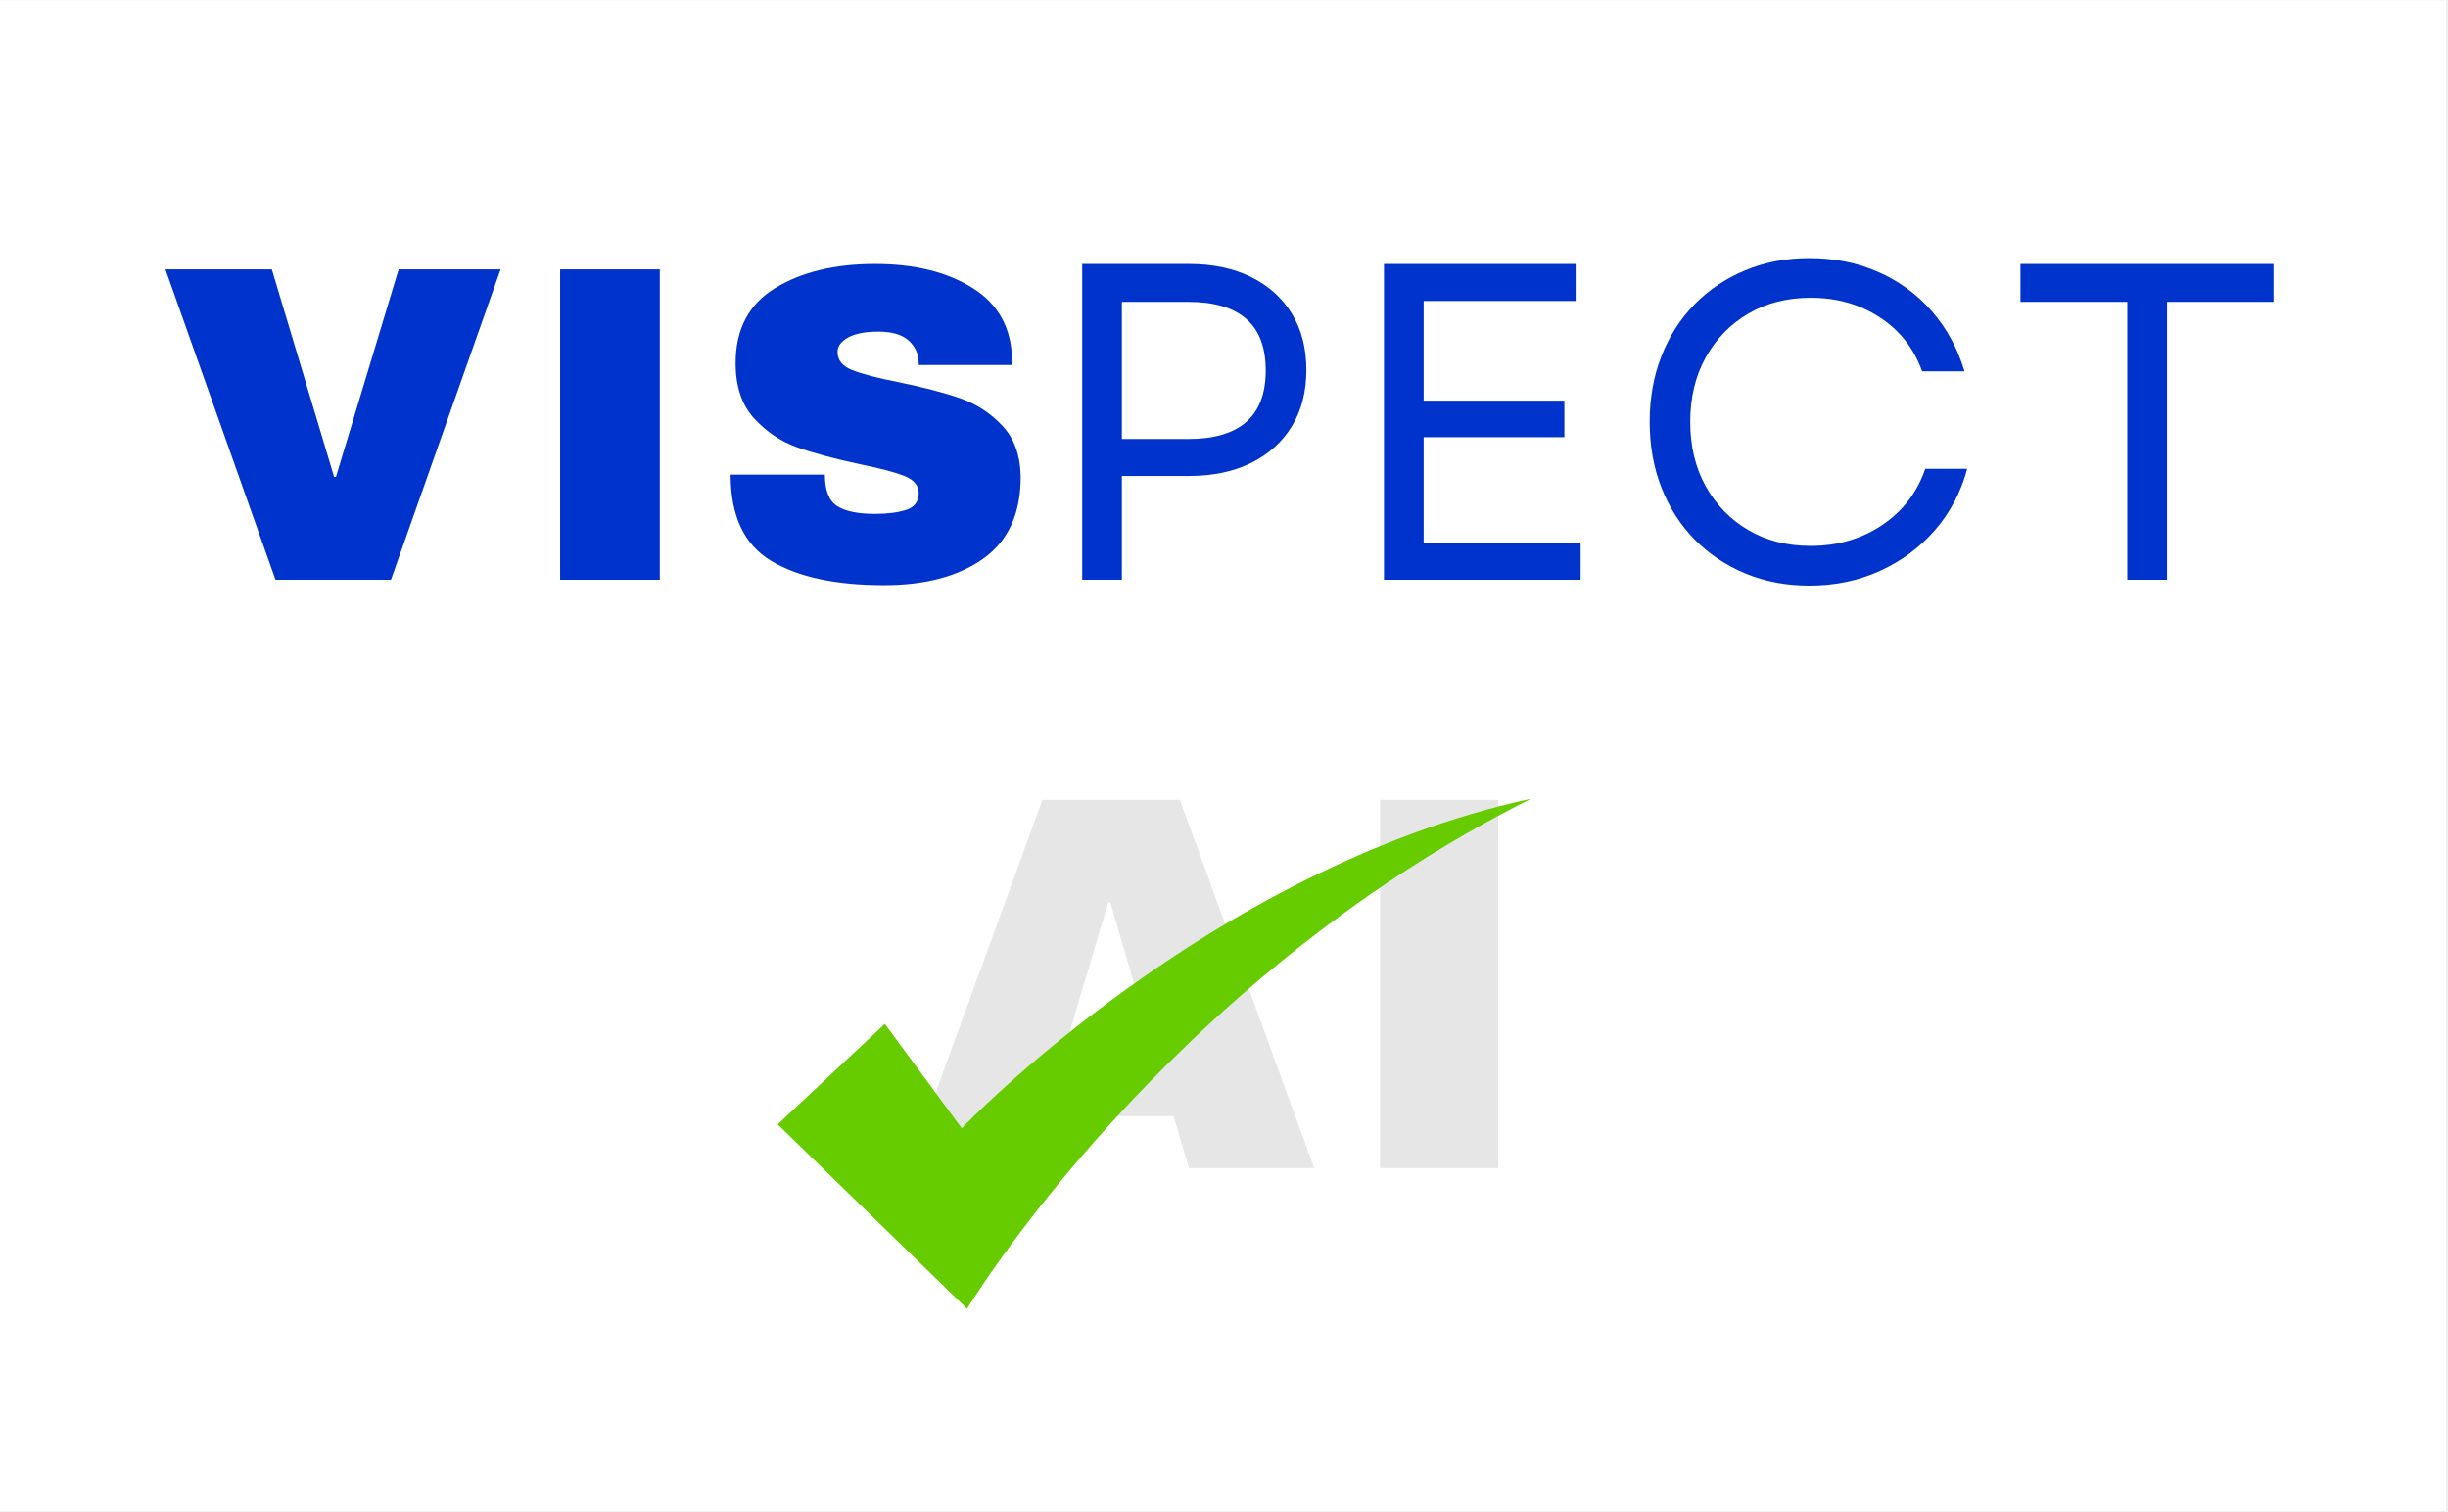
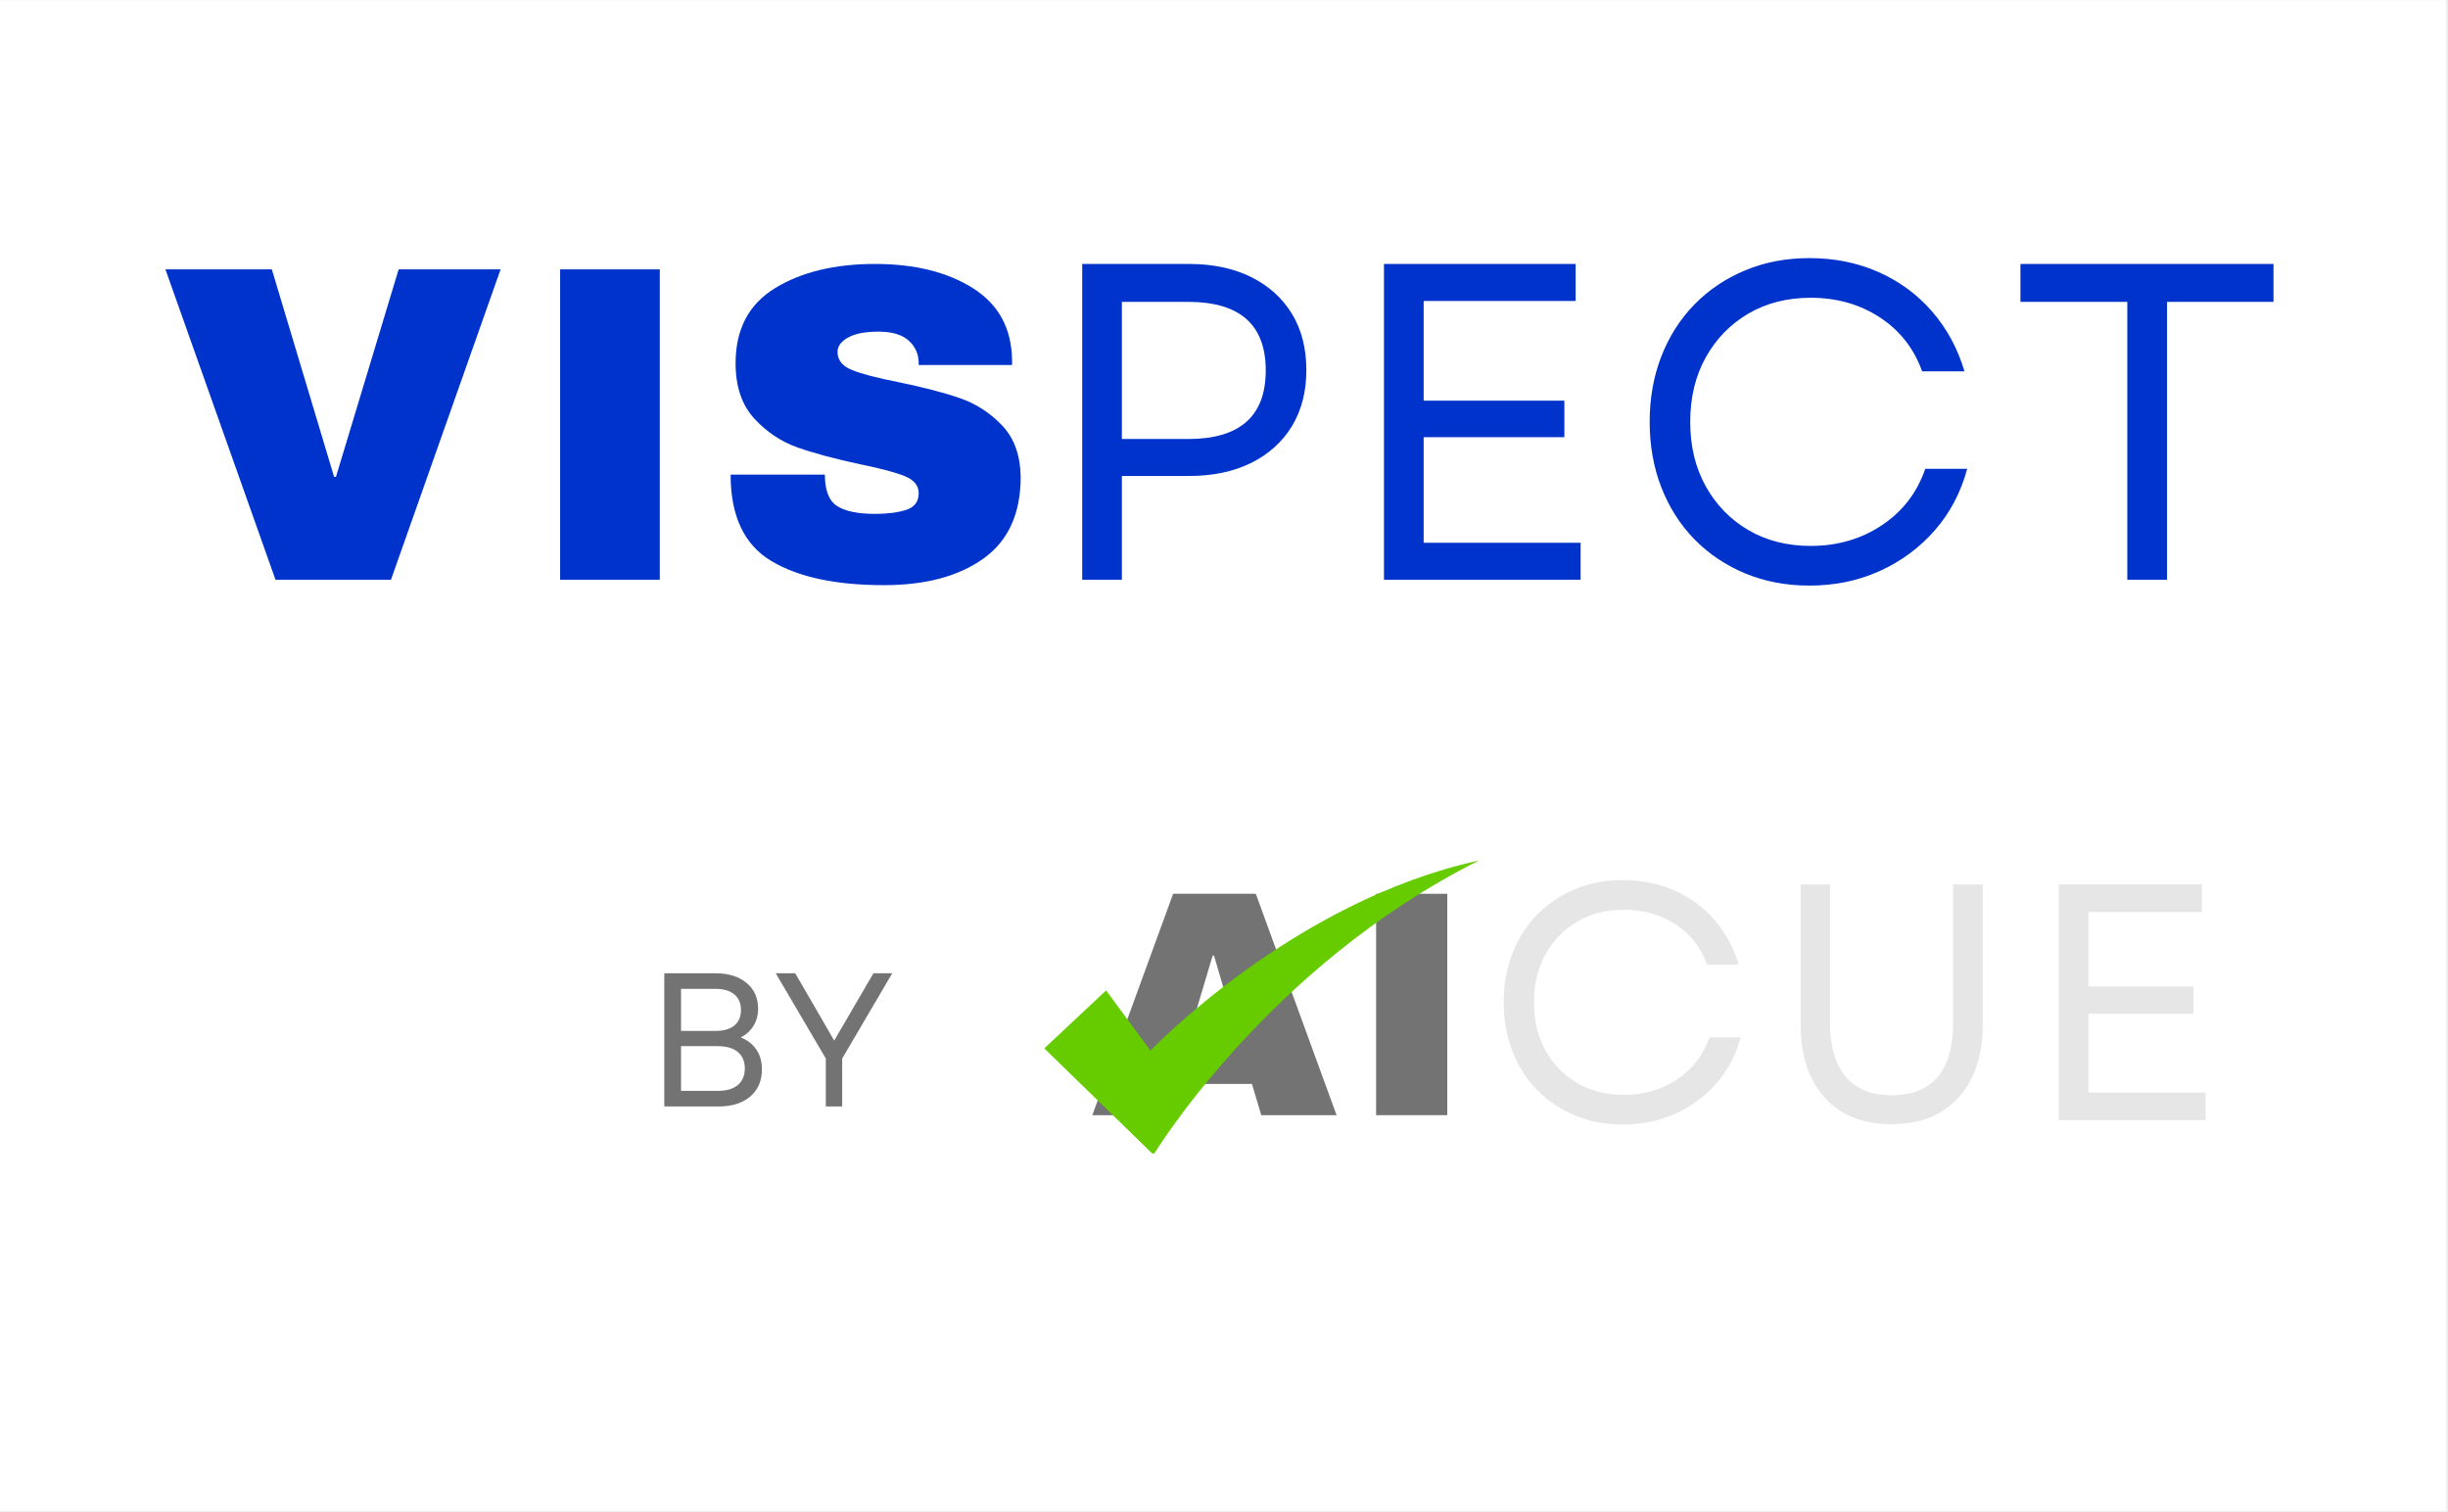
<svg xmlns="http://www.w3.org/2000/svg" width="810" zoomAndPan="magnify" viewBox="0 0 607.5 375" height="500" preserveAspectRatio="xMidYMid meet" version="1.0">
  <defs>
    <g />
-     <clipPath id="c5f49ad1fd">
+     <clipPath id="b700315143">
      <path d="M 0 0.152 L 607 0.152 L 607 374.844 L 0 374.844 Z M 0 0.152 " clip-rule="nonzero" />
    </clipPath>
-     <clipPath id="705a49895b">
-       <path d="M 192.938 198.184 L 380 198.184 L 380 324.828 L 192.938 324.828 Z M 192.938 198.184 " clip-rule="nonzero" />
+     <clipPath id="17cfdf6235">
+       <path d="M 259.125 213.535 L 367.035 213.535 L 367.035 286.227 L 259.125 286.227 Z M 259.125 213.535 " clip-rule="nonzero" />
    </clipPath>
  </defs>
-   <g clip-path="url(#c5f49ad1fd)">
+   <g clip-path="url(#b700315143)">
    <path fill="#ffffff" d="M 0 0.152 L 607 0.152 L 607 374.848 L 0 374.848 Z M 0 0.152 " fill-opacity="1" fill-rule="nonzero" />
    <path fill="#ffffff" d="M 0 0.152 L 607 0.152 L 607 374.848 L 0 374.848 Z M 0 0.152 " fill-opacity="1" fill-rule="nonzero" />
  </g>
-   <g fill="#e6e6e6" fill-opacity="1">
-     <g transform="translate(224.029, 289.8448)">
+   <g fill="#737373" fill-opacity="1">
+     <g transform="translate(270.2816, 276.7216)">
      <g>
-         <path d="M 71.031 0 L 67.188 -12.875 L 35.188 -12.875 L 31.344 0 L 1.328 0 L 34.656 -91.359 L 68.781 -91.359 L 102.109 0 Z M 41.297 -33.328 L 61.078 -33.328 L 51.516 -65.859 L 50.984 -65.859 Z M 41.297 -33.328 " />
+         <path d="M 42.719 0 L 40.406 -7.75 L 21.156 -7.75 L 18.844 0 L 0.797 0 L 20.844 -54.938 L 41.359 -54.938 L 61.406 0 Z M 24.828 -20.047 L 36.734 -20.047 L 30.984 -39.609 L 30.656 -39.609 Z M 24.828 -20.047 " />
      </g>
    </g>
  </g>
-   <g fill="#e6e6e6" fill-opacity="1">
-     <g transform="translate(331.313, 289.8448)">
+   <g fill="#737373" fill-opacity="1">
+     <g transform="translate(334.7968, 276.7216)">
      <g>
-         <path d="M 11.156 0 L 11.156 -91.359 L 40.5 -91.359 L 40.5 0 Z M 11.156 0 " />
+         <path d="M 6.703 0 L 6.703 -54.938 L 24.359 -54.938 L 24.359 0 Z M 6.703 0 " />
      </g>
    </g>
  </g>
-   <g clip-path="url(#705a49895b)">
-     <path fill="#66cc00" d="M 239.988 324.766 L 192.988 279.008 L 219.586 254.062 L 238.672 279.969 C 238.672 279.969 300.031 215.527 379.996 198.184 C 288.805 243.816 239.988 324.766 239.988 324.766 Z M 239.988 324.766 " fill-opacity="1" fill-rule="nonzero" />
+   <g clip-path="url(#17cfdf6235)">
+     <path fill="#66cc00" d="M 286.266 286.551 L 259.152 260.152 L 274.496 245.766 L 285.504 260.707 C 285.504 260.707 320.898 223.539 367.02 213.535 C 314.422 239.855 286.266 286.551 286.266 286.551 Z M 286.266 286.551 " fill-opacity="1" fill-rule="nonzero" />
  </g>
  <g fill="#0033cc" fill-opacity="1">
    <g transform="translate(39.14836, 143.8579)">
      <g>
        <path d="M 29.219 0 L 1.906 -77.016 L 28.312 -77.016 L 43.766 -25.516 L 44.219 -25.516 L 59.781 -77.016 L 85.078 -77.016 L 57.875 0 Z M 29.219 0 " />
      </g>
    </g>
  </g>
  <g fill="#0033cc" fill-opacity="1">
    <g transform="translate(129.5961, 143.8579)">
      <g>
        <path d="M 9.406 0 L 9.406 -77.016 L 34.141 -77.016 L 34.141 0 Z M 9.406 0 " />
      </g>
    </g>
  </g>
  <g fill="#0033cc" fill-opacity="1">
    <g transform="translate(176.4991, 143.8579)">
      <g>
        <path d="M 40.641 -78.359 C 50.484 -78.359 58.578 -76.359 64.922 -72.359 C 71.266 -68.367 74.508 -62.457 74.656 -54.625 L 74.656 -53.281 L 51.484 -53.281 L 51.484 -53.734 C 51.484 -55.973 50.66 -57.836 49.016 -59.328 C 47.379 -60.816 44.883 -61.562 41.531 -61.562 C 38.25 -61.562 35.727 -61.078 33.969 -60.109 C 32.219 -59.141 31.344 -57.945 31.344 -56.531 C 31.344 -54.508 32.535 -53.016 34.922 -52.047 C 37.305 -51.078 41.148 -50.07 46.453 -49.031 C 52.648 -47.758 57.742 -46.43 61.734 -45.047 C 65.723 -43.672 69.207 -41.414 72.188 -38.281 C 75.176 -35.145 76.711 -30.891 76.797 -25.516 C 76.797 -16.41 73.711 -9.656 67.547 -5.25 C 61.391 -0.852 53.164 1.344 42.875 1.344 C 30.852 1.344 21.504 -0.672 14.828 -4.703 C 8.148 -8.734 4.812 -15.859 4.812 -26.078 L 28.203 -26.078 C 28.203 -22.203 29.207 -19.609 31.219 -18.297 C 33.238 -16.992 36.379 -16.344 40.641 -16.344 C 43.766 -16.344 46.352 -16.676 48.406 -17.344 C 50.457 -18.02 51.484 -19.398 51.484 -21.484 C 51.484 -23.359 50.344 -24.758 48.062 -25.688 C 45.789 -26.625 42.082 -27.613 36.938 -28.656 C 30.664 -30 25.477 -31.395 21.375 -32.844 C 17.27 -34.301 13.688 -36.707 10.625 -40.062 C 7.57 -43.426 6.047 -47.984 6.047 -53.734 C 6.047 -62.16 9.312 -68.367 15.844 -72.359 C 22.375 -76.359 30.641 -78.359 40.641 -78.359 Z M 40.641 -78.359 " />
      </g>
    </g>
  </g>
  <g fill="#0033cc" fill-opacity="1">
    <g transform="translate(257.14, 143.8579)">
      <g>
        <path d="M 11.422 0 L 11.422 -78.359 L 37.953 -78.359 C 43.848 -78.359 48.977 -77.273 53.344 -75.109 C 57.707 -72.941 61.082 -69.898 63.469 -65.984 C 65.852 -62.066 67.047 -57.422 67.047 -52.047 C 67.047 -46.672 65.852 -42.023 63.469 -38.109 C 61.082 -34.191 57.707 -31.148 53.344 -28.984 C 48.977 -26.828 43.848 -25.75 37.953 -25.75 L 21.266 -25.75 L 21.266 0 Z M 21.266 -34.922 L 37.719 -34.922 C 50.551 -34.922 56.969 -40.594 56.969 -51.938 C 56.969 -63.281 50.551 -68.953 37.719 -68.953 L 21.266 -68.953 Z M 21.266 -34.922 " />
      </g>
    </g>
  </g>
  <g fill="#0033cc" fill-opacity="1">
    <g transform="translate(332.0281, 143.8579)">
      <g>
        <path d="M 11.422 0 L 11.422 -78.359 L 58.984 -78.359 L 58.984 -69.172 L 21.266 -69.172 L 21.266 -44.438 L 56.188 -44.438 L 56.188 -35.375 L 21.266 -35.375 L 21.266 -9.172 L 60.219 -9.172 L 60.219 0 Z M 11.422 0 " />
      </g>
    </g>
  </g>
  <g fill="#0033cc" fill-opacity="1">
    <g transform="translate(402.8863, 143.8579)">
      <g>
        <path d="M 46.125 1.453 C 40.375 1.453 35.07 0.445 30.219 -1.562 C 25.375 -3.582 21.176 -6.398 17.625 -10.016 C 14.082 -13.641 11.344 -17.93 9.406 -22.891 C 7.469 -27.848 6.5 -33.273 6.5 -39.172 C 6.5 -45.066 7.469 -50.492 9.406 -55.453 C 11.344 -60.422 14.082 -64.711 17.625 -68.328 C 21.176 -71.953 25.375 -74.77 30.219 -76.781 C 35.07 -78.801 40.375 -79.812 46.125 -79.812 C 52.312 -79.812 58 -78.672 63.188 -76.391 C 68.375 -74.117 72.812 -70.875 76.5 -66.656 C 80.195 -62.438 82.906 -57.457 84.625 -51.719 L 74.109 -51.719 C 72.086 -57.383 68.594 -61.844 63.625 -65.094 C 58.664 -68.344 52.941 -69.969 46.453 -69.969 C 40.629 -69.969 35.477 -68.66 31 -66.047 C 26.531 -63.43 23.004 -59.812 20.422 -55.188 C 17.848 -50.562 16.562 -45.223 16.562 -39.172 C 16.562 -33.129 17.848 -27.797 20.422 -23.172 C 23.004 -18.547 26.531 -14.926 31 -12.312 C 35.477 -9.695 40.629 -8.391 46.453 -8.391 C 53.098 -8.391 58.992 -10.102 64.141 -13.531 C 69.285 -16.969 72.867 -21.633 74.891 -27.531 L 85.297 -27.531 C 83.734 -21.719 81.066 -16.645 77.297 -12.312 C 73.523 -7.988 68.973 -4.613 63.641 -2.188 C 58.305 0.238 52.469 1.453 46.125 1.453 Z M 46.125 1.453 " />
      </g>
    </g>
  </g>
  <g fill="#0033cc" fill-opacity="1">
    <g transform="translate(497.5877, 143.8579)">
      <g>
        <path d="M 30.328 0 L 30.328 -68.953 L 3.812 -68.953 L 3.812 -78.359 L 66.609 -78.359 L 66.609 -68.953 L 40.188 -68.953 L 40.188 0 Z M 30.328 0 " />
      </g>
    </g>
  </g>
+   <g fill="#e6e6e6" fill-opacity="1">
+     <g transform="translate(368.3125, 277.9567)">
+       <g>
+         <path d="M 34.422 1.094 C 30.129 1.094 26.172 0.344 22.547 -1.156 C 18.93 -2.664 15.801 -4.77 13.156 -7.469 C 10.508 -10.176 8.461 -13.379 7.016 -17.078 C 5.566 -20.785 4.844 -24.836 4.844 -29.234 C 4.844 -33.641 5.566 -37.691 7.016 -41.391 C 8.461 -45.098 10.508 -48.301 13.156 -51 C 15.801 -53.707 18.93 -55.812 22.547 -57.312 C 26.172 -58.812 30.129 -59.562 34.422 -59.562 C 39.047 -59.562 43.289 -58.711 47.156 -57.016 C 51.031 -55.316 54.344 -52.895 57.094 -49.75 C 59.852 -46.602 61.875 -42.883 63.156 -38.594 L 55.312 -38.594 C 53.801 -42.832 51.191 -46.16 47.484 -48.578 C 43.785 -51.004 39.516 -52.219 34.672 -52.219 C 30.328 -52.219 26.484 -51.242 23.141 -49.297 C 19.797 -47.348 17.16 -44.645 15.234 -41.188 C 13.316 -37.738 12.359 -33.754 12.359 -29.234 C 12.359 -24.723 13.316 -20.738 15.234 -17.281 C 17.16 -13.832 19.797 -11.133 23.141 -9.188 C 26.484 -7.238 30.328 -6.266 34.672 -6.266 C 39.629 -6.266 44.031 -7.547 47.875 -10.109 C 51.719 -12.672 54.391 -16.148 55.891 -20.547 L 63.656 -20.547 C 62.488 -16.203 60.5 -12.414 57.688 -9.188 C 54.875 -5.957 51.473 -3.438 47.484 -1.625 C 43.504 0.188 39.148 1.094 34.422 1.094 Z M 34.422 1.094 " />
+       </g>
+     </g>
+   </g>
+   <g fill="#e6e6e6" fill-opacity="1">
+     <g transform="translate(438.9901, 277.9567)">
+       <g>
+         <path d="M 30.406 1 C 23.332 1 17.805 -1.195 13.828 -5.594 C 9.848 -10 7.859 -16.07 7.859 -23.812 L 7.859 -58.484 L 15.125 -58.484 L 15.125 -24.312 C 15.125 -18.352 16.43 -13.844 19.047 -10.781 C 21.66 -7.719 25.445 -6.188 30.406 -6.188 C 40.602 -6.188 45.703 -12.227 45.703 -24.312 L 45.703 -58.484 L 53.047 -58.484 L 53.047 -23.812 C 53.047 -16.07 51.039 -10 47.031 -5.594 C 43.02 -1.195 37.477 1 30.406 1 Z M 30.406 1 " />
+       </g>
+     </g>
+   </g>
+   <g fill="#e6e6e6" fill-opacity="1">
+     <g transform="translate(502.3994, 277.9567)">
+       <g>
+         <path d="M 8.516 0 L 8.516 -58.484 L 44.031 -58.484 L 44.031 -51.625 L 15.875 -51.625 L 15.875 -33.172 L 41.938 -33.172 L 41.938 -26.406 L 15.875 -26.406 L 15.875 -6.844 L 44.953 -6.844 L 44.953 0 Z M 8.516 0 " />
+       </g>
+     </g>
+   </g>
+   <g fill="#737373" fill-opacity="1">
+     <g transform="translate(160.038, 274.5647)">
+       <g>
+         <path d="M 4.812 0 L 4.812 -33.047 L 17.609 -33.047 C 20.785 -33.047 23.328 -32.25 25.234 -30.656 C 27.141 -29.07 28.094 -26.941 28.094 -24.266 C 28.094 -22.66 27.711 -21.242 26.953 -20.016 C 26.203 -18.785 25.148 -17.828 23.797 -17.141 C 25.492 -16.453 26.789 -15.43 27.688 -14.078 C 28.594 -12.723 29.047 -11.113 29.047 -9.25 C 29.047 -6.383 28.078 -4.125 26.141 -2.469 C 24.203 -0.82 21.562 0 18.219 0 Z M 8.969 -3.875 L 18.125 -3.875 C 20.27 -3.875 21.914 -4.359 23.062 -5.328 C 24.219 -6.305 24.797 -7.676 24.797 -9.438 C 24.797 -11.207 24.211 -12.57 23.047 -13.531 C 21.879 -14.488 20.223 -14.969 18.078 -14.969 L 8.969 -14.969 Z M 8.969 -18.75 L 17.516 -18.75 C 19.566 -18.75 21.133 -19.203 22.219 -20.109 C 23.301 -21.023 23.844 -22.301 23.844 -23.938 C 23.844 -25.602 23.289 -26.895 22.188 -27.812 C 21.094 -28.727 19.535 -29.188 17.516 -29.188 L 8.969 -29.188 Z M 8.969 -18.75 " />
+       </g>
+     </g>
+   </g>
+   <g fill="#737373" fill-opacity="1">
+     <g transform="translate(191.7167, 274.5647)">
+       <g>
+         <path d="M 13.219 0 L 13.219 -11.906 L 0.797 -33.047 L 5.625 -33.047 L 11 -23.797 L 15.297 -16.344 L 25.031 -33.047 L 29.703 -33.047 L 17.281 -11.906 L 17.281 0 Z M 13.219 0 " />
+       </g>
+     </g>
+   </g>
</svg>
